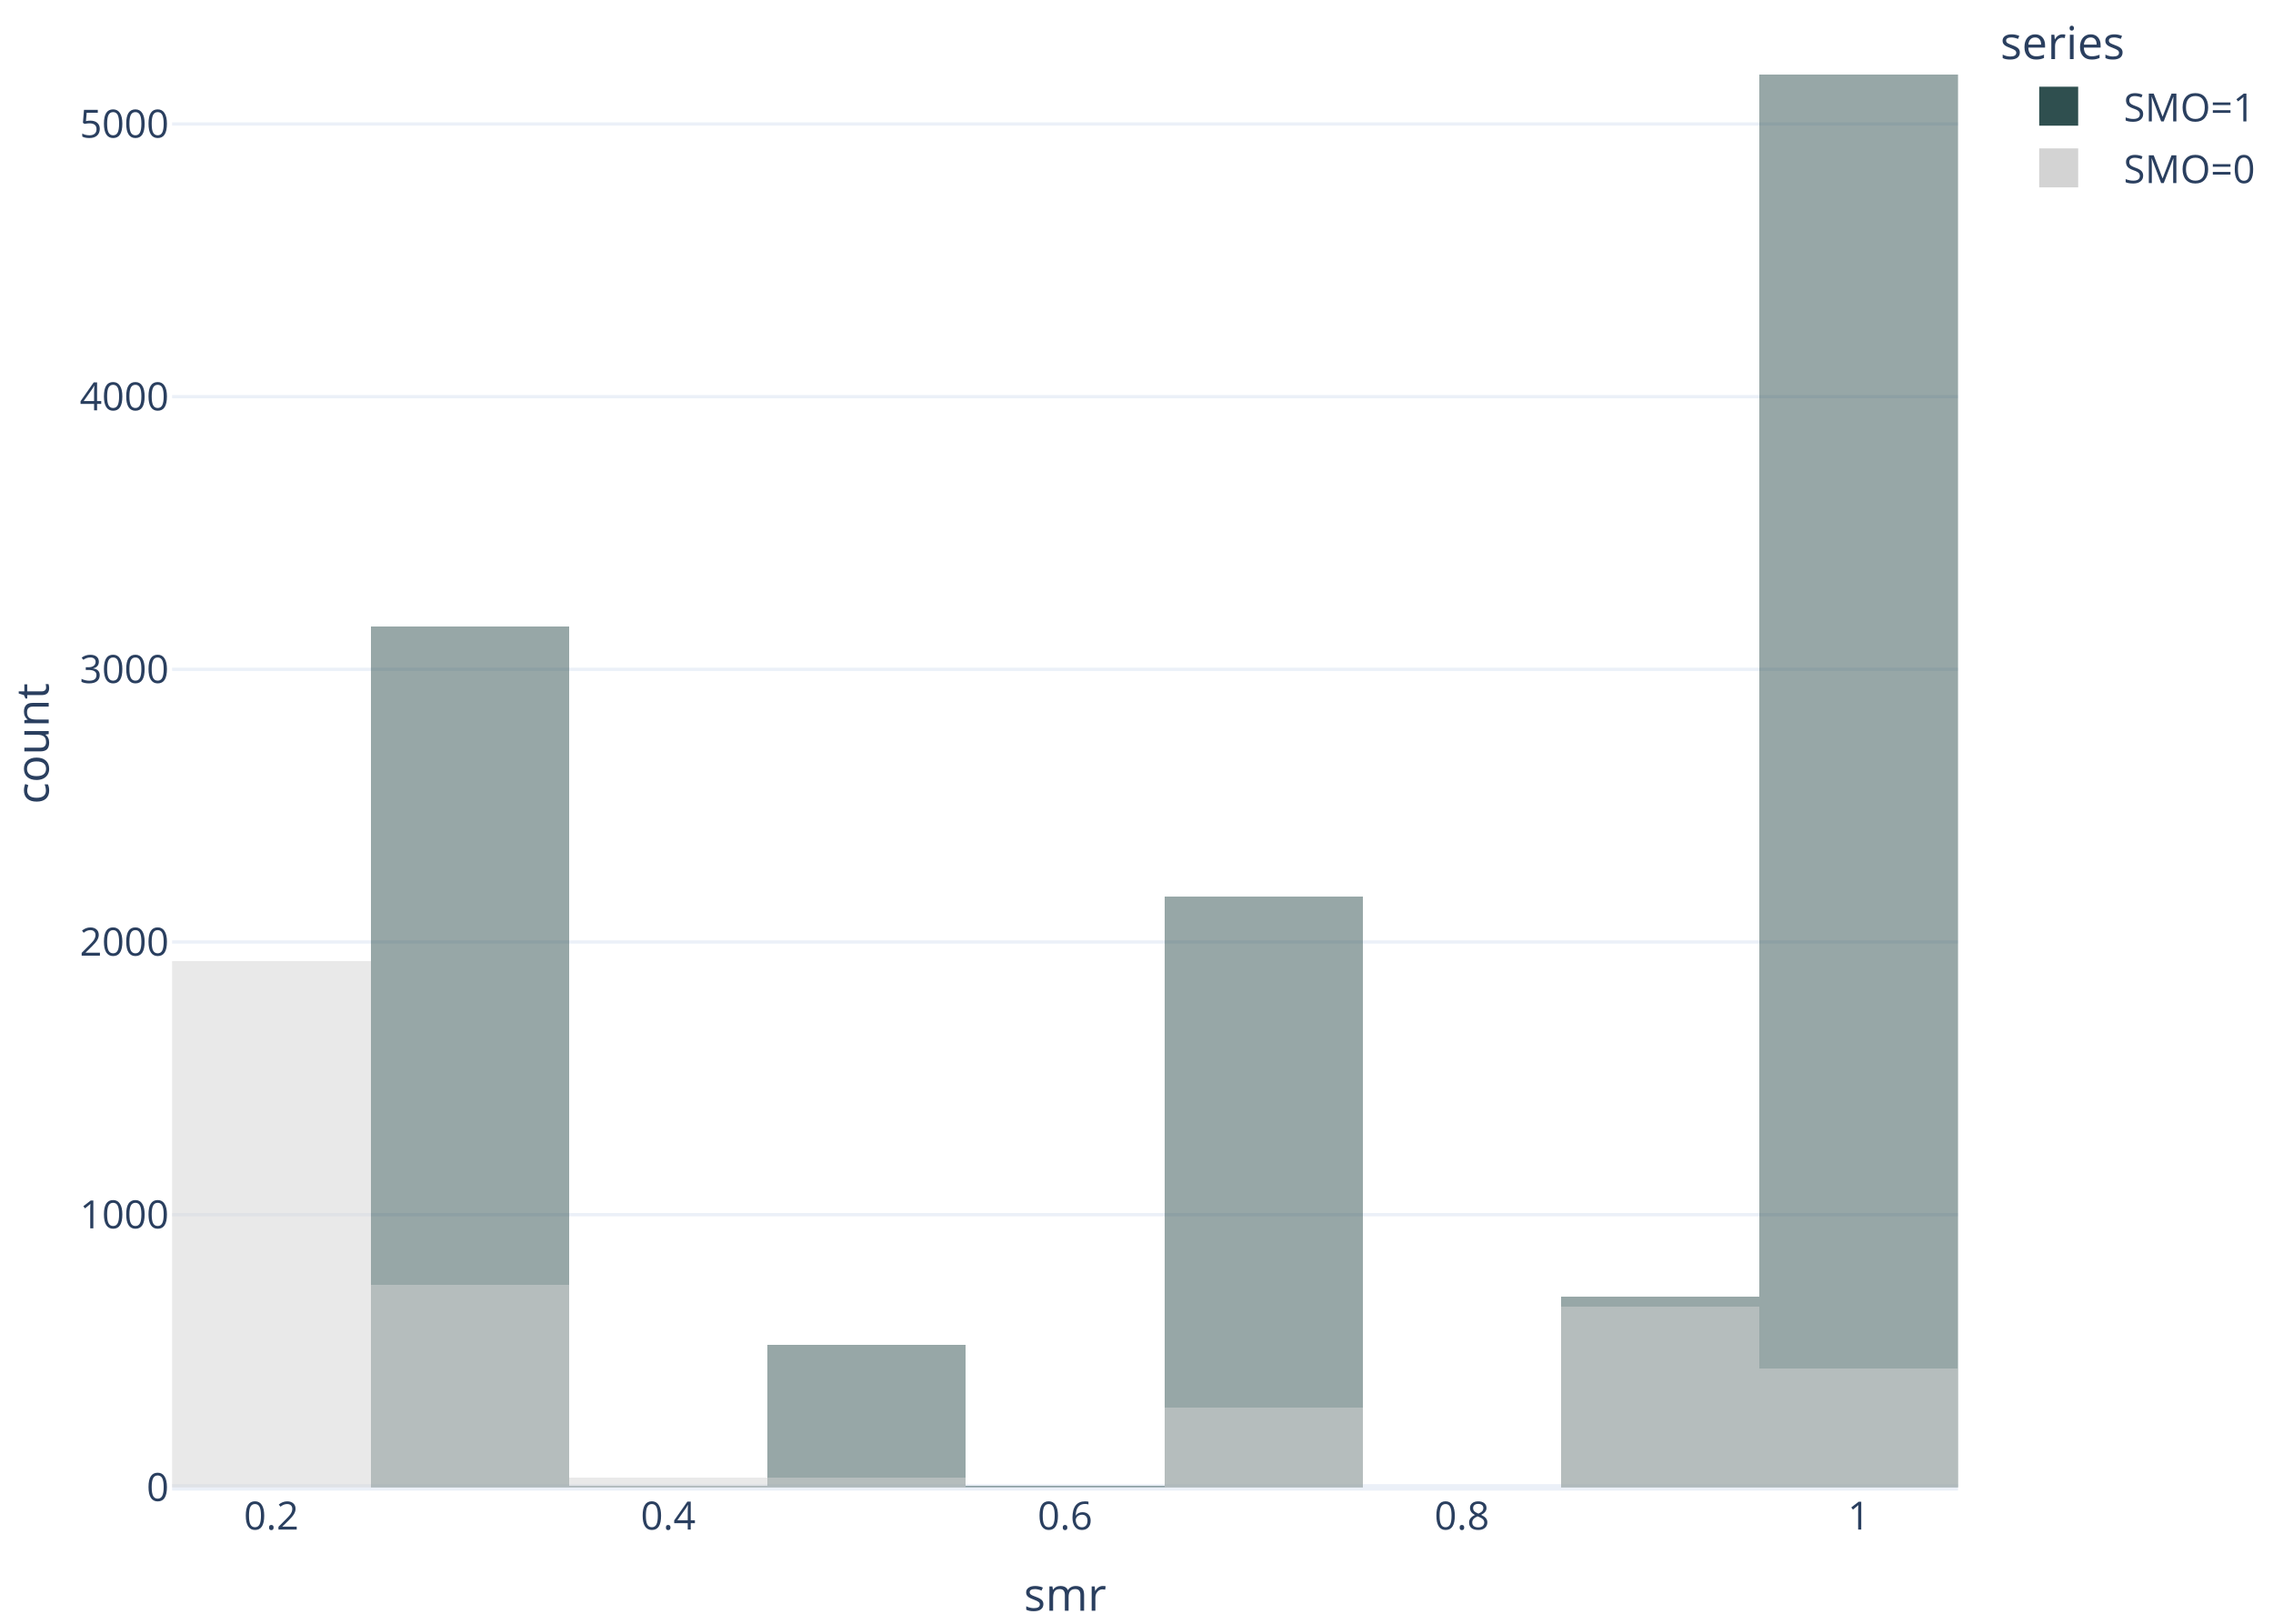
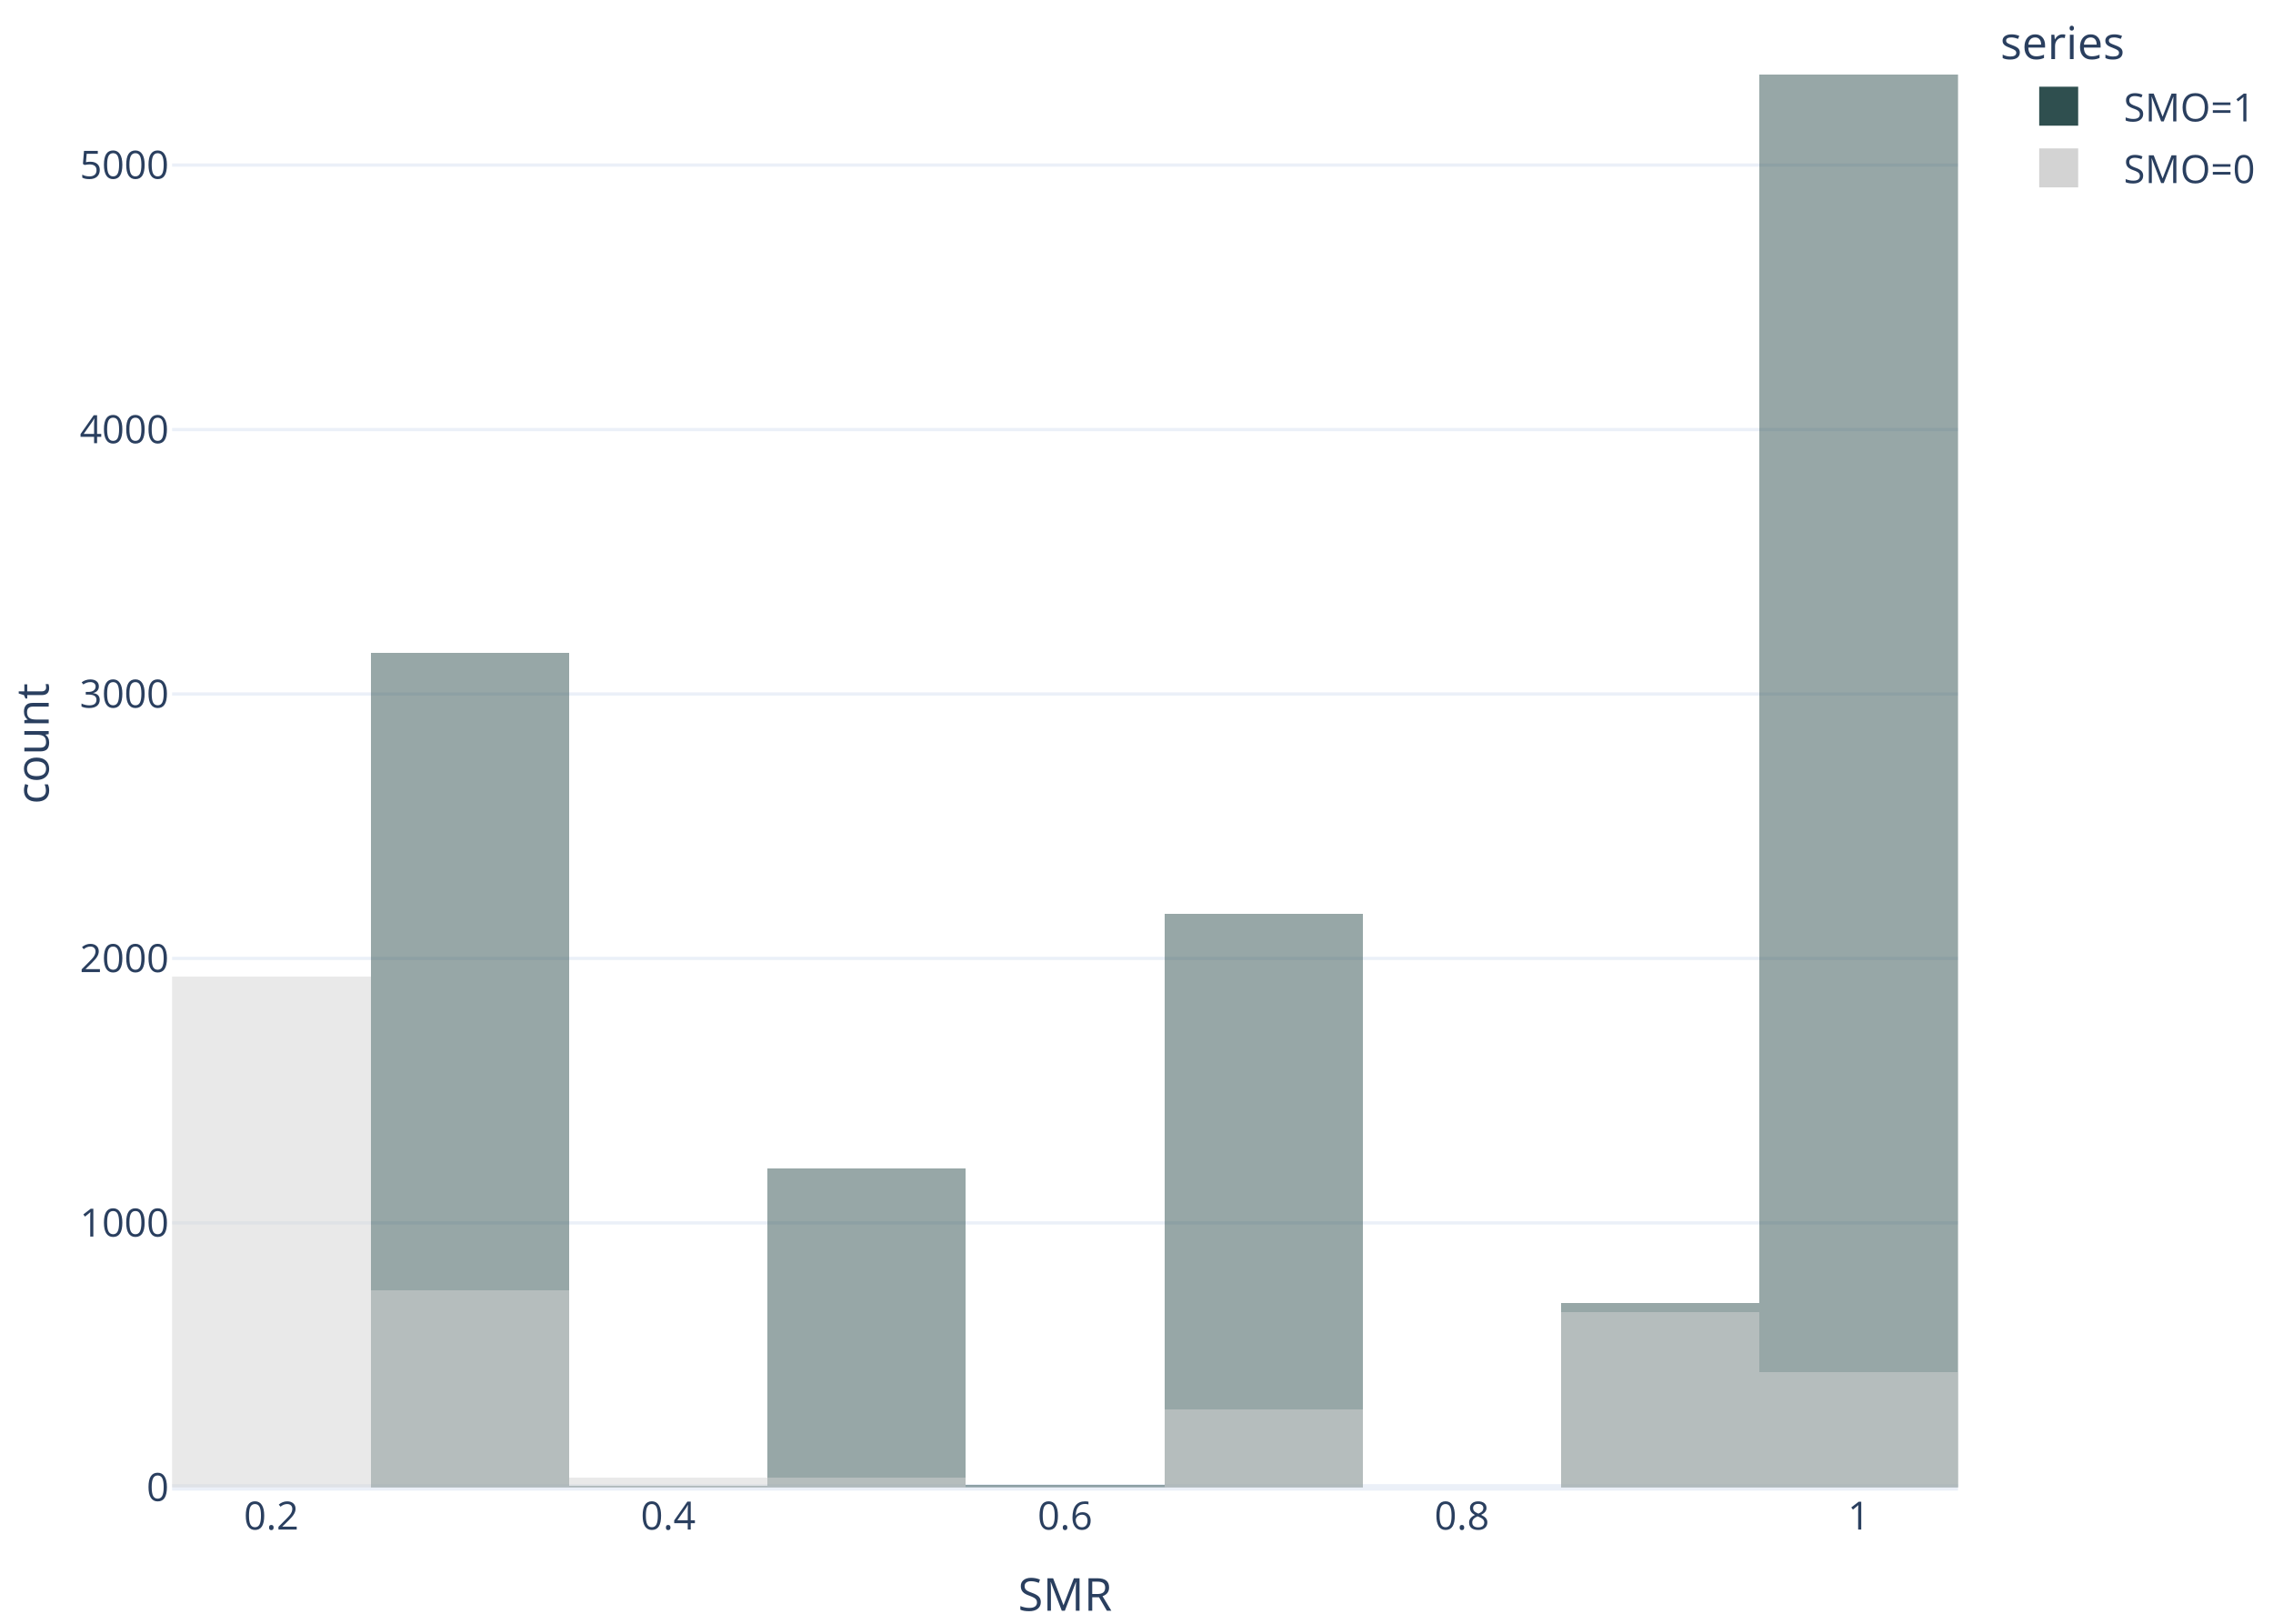
<svg xmlns="http://www.w3.org/2000/svg" class="main-svg" width="700" height="500" style="" viewBox="0 0 700 500">
  <rect x="0" y="0" width="700" height="500" style="fill: rgb(255, 255, 255); fill-opacity: 1;" />
-   <defs id="defs-631e96">
+   <defs id="defs-e3ce8f">
    <g class="clips">
-       <clipPath id="clip631e96xyplot" class="plotclip">
+       <clipPath id="clipe3ce8fxyplot" class="plotclip">
        <rect width="550" height="458" />
      </clipPath>
-       <clipPath class="axesclip" id="clip631e96x">
+       <clipPath class="axesclip" id="clipe3ce8fx">
        <rect x="53" y="0" width="550" height="500" />
      </clipPath>
-       <clipPath class="axesclip" id="clip631e96y">
+       <clipPath class="axesclip" id="clipe3ce8fy">
        <rect x="0" y="0" width="700" height="458" />
      </clipPath>
-       <clipPath class="axesclip" id="clip631e96xy">
+       <clipPath class="axesclip" id="clipe3ce8fxy">
        <rect x="53" y="0" width="550" height="458" />
      </clipPath>
    </g>
    <g class="gradients" />
    <g class="patterns" />
  </defs>
  <g class="bglayer" />
  <g class="layer-below">
    <g class="imagelayer" />
    <g class="shapelayer" />
  </g>
  <g class="cartesianlayer">
    <g class="subplot xy">
      <g class="layer-subplot">
        <g class="shapelayer" />
        <g class="imagelayer" />
      </g>
      <g class="minor-gridlayer">
        <g class="x" />
        <g class="y" />
      </g>
      <g class="gridlayer">
        <g class="x" />
        <g class="y">
-           <path class="ygrid crisp" transform="translate(0,374.04)" d="M53,0h550" style="stroke: rgb(235, 240, 248); stroke-opacity: 1; stroke-width: 1px;" />
-           <path class="ygrid crisp" transform="translate(0,290.07)" d="M53,0h550" style="stroke: rgb(235, 240, 248); stroke-opacity: 1; stroke-width: 1px;" />
-           <path class="ygrid crisp" transform="translate(0,206.11)" d="M53,0h550" style="stroke: rgb(235, 240, 248); stroke-opacity: 1; stroke-width: 1px;" />
-           <path class="ygrid crisp" transform="translate(0,122.15)" d="M53,0h550" style="stroke: rgb(235, 240, 248); stroke-opacity: 1; stroke-width: 1px;" />
-           <path class="ygrid crisp" transform="translate(0,38.18)" d="M53,0h550" style="stroke: rgb(235, 240, 248); stroke-opacity: 1; stroke-width: 1px;" />
+           <path class="ygrid crisp" transform="translate(0,376.57)" d="M53,0h550" style="stroke: rgb(235, 240, 248); stroke-opacity: 1; stroke-width: 1px;" />
+           <path class="ygrid crisp" transform="translate(0,295.13)" d="M53,0h550" style="stroke: rgb(235, 240, 248); stroke-opacity: 1; stroke-width: 1px;" />
+           <path class="ygrid crisp" transform="translate(0,213.7)" d="M53,0h550" style="stroke: rgb(235, 240, 248); stroke-opacity: 1; stroke-width: 1px;" />
+           <path class="ygrid crisp" transform="translate(0,132.27)" d="M53,0h550" style="stroke: rgb(235, 240, 248); stroke-opacity: 1; stroke-width: 1px;" />
+           <path class="ygrid crisp" transform="translate(0,50.83)" d="M53,0h550" style="stroke: rgb(235, 240, 248); stroke-opacity: 1; stroke-width: 1px;" />
        </g>
      </g>
      <g class="zerolinelayer">
        <path class="yzl zl crisp" transform="translate(0,458)" d="M53,0h550" style="stroke: rgb(235, 240, 248); stroke-opacity: 1; stroke-width: 2px;" />
      </g>
      <path class="xlines-below" />
      <path class="ylines-below" />
      <g class="overlines-below" />
      <g class="xaxislayer-below" />
      <g class="yaxislayer-below" />
      <g class="overaxes-below" />
-       <g class="plot" transform="translate(53,0)" clip-path="url(#clip631e96xyplot)">
+       <g class="plot" transform="translate(53,0)" clip-path="url(#clipe3ce8fxyplot)">
        <g class="barlayer mlayer">
          <g class="trace bars" shape-rendering="crispEdges" style="opacity: 1;">
            <g class="points">
              <g class="point">
-                 <path d="M61.11,458V192.93H122.22V458Z" style="vector-effect: non-scaling-stroke; opacity: 0.5; stroke-width: 0px; fill: rgb(47, 79, 79); fill-opacity: 1;" />
-               </g>
-               <g class="point">
-                 <path d="M122.22,458V457.41H183.33V458Z" style="vector-effect: non-scaling-stroke; opacity: 0.5; stroke-width: 0px; fill: rgb(47, 79, 79); fill-opacity: 1;" />
-               </g>
-               <g class="point">
-                 <path d="M183.33,458V414.17H244.44V458Z" style="vector-effect: non-scaling-stroke; opacity: 0.5; stroke-width: 0px; fill: rgb(47, 79, 79); fill-opacity: 1;" />
-               </g>
-               <g class="point">
-                 <path d="M244.44,458V457.5H305.56V458Z" style="vector-effect: non-scaling-stroke; opacity: 0.5; stroke-width: 0px; fill: rgb(47, 79, 79); fill-opacity: 1;" />
-               </g>
-               <g class="point">
-                 <path d="M305.56,458V276.05H366.67V458Z" style="vector-effect: non-scaling-stroke; opacity: 0.5; stroke-width: 0px; fill: rgb(47, 79, 79); fill-opacity: 1;" />
+                 <path d="M61.11,458V200.91H122.22V458Z" style="vector-effect: non-scaling-stroke; opacity: 0.5; stroke-width: 0px; fill: rgb(47, 79, 79); fill-opacity: 1;" />
+               </g>
+               <g class="point">
+                 <path d="M122.22,458V457.43H183.33V458Z" style="vector-effect: non-scaling-stroke; opacity: 0.5; stroke-width: 0px; fill: rgb(47, 79, 79); fill-opacity: 1;" />
+               </g>
+               <g class="point">
+                 <path d="M183.33,458V359.87H244.44V458Z" style="vector-effect: non-scaling-stroke; opacity: 0.5; stroke-width: 0px; fill: rgb(47, 79, 79); fill-opacity: 1;" />
+               </g>
+               <g class="point">
+                 <path d="M244.44,458V457.27H305.56V458Z" style="vector-effect: non-scaling-stroke; opacity: 0.5; stroke-width: 0px; fill: rgb(47, 79, 79); fill-opacity: 1;" />
+               </g>
+               <g class="point">
+                 <path d="M305.56,458V281.53H366.67V458Z" style="vector-effect: non-scaling-stroke; opacity: 0.5; stroke-width: 0px; fill: rgb(47, 79, 79); fill-opacity: 1;" />
              </g>
              <g class="point">
                <path d="M0,0Z" style="vector-effect: non-scaling-stroke; opacity: 0.5; stroke-width: 0px; fill: rgb(47, 79, 79); fill-opacity: 1;" />
              </g>
              <g class="point">
-                 <path d="M427.78,458V399.39H488.89V458Z" style="vector-effect: non-scaling-stroke; opacity: 0.5; stroke-width: 0px; fill: rgb(47, 79, 79); fill-opacity: 1;" />
+                 <path d="M427.78,458V401.16H488.89V458Z" style="vector-effect: non-scaling-stroke; opacity: 0.5; stroke-width: 0px; fill: rgb(47, 79, 79); fill-opacity: 1;" />
              </g>
              <g class="point">
                <path d="M488.89,458V22.9H550V458Z" style="vector-effect: non-scaling-stroke; opacity: 0.5; stroke-width: 0px; fill: rgb(47, 79, 79); fill-opacity: 1;" />
              </g>
            </g>
          </g>
          <g class="trace bars" shape-rendering="crispEdges" style="opacity: 1;">
            <g class="points">
              <g class="point">
-                 <path d="M0,458V295.95H61.11V458Z" style="vector-effect: non-scaling-stroke; opacity: 0.5; stroke-width: 0px; fill: rgb(211, 211, 211); fill-opacity: 1;" />
-               </g>
-               <g class="point">
-                 <path d="M61.11,458V395.53H122.22V458Z" style="vector-effect: non-scaling-stroke; opacity: 0.5; stroke-width: 0px; fill: rgb(211, 211, 211); fill-opacity: 1;" />
-               </g>
-               <g class="point">
-                 <path d="M122.22,458V454.89H183.33V458Z" style="vector-effect: non-scaling-stroke; opacity: 0.5; stroke-width: 0px; fill: rgb(211, 211, 211); fill-opacity: 1;" />
-               </g>
-               <g class="point">
-                 <path d="M183.33,458V454.89H244.44V458Z" style="vector-effect: non-scaling-stroke; opacity: 0.5; stroke-width: 0px; fill: rgb(211, 211, 211); fill-opacity: 1;" />
+                 <path d="M0,458V300.83H61.11V458Z" style="vector-effect: non-scaling-stroke; opacity: 0.5; stroke-width: 0px; fill: rgb(211, 211, 211); fill-opacity: 1;" />
+               </g>
+               <g class="point">
+                 <path d="M61.11,458V397.41H122.22V458Z" style="vector-effect: non-scaling-stroke; opacity: 0.5; stroke-width: 0px; fill: rgb(211, 211, 211); fill-opacity: 1;" />
+               </g>
+               <g class="point">
+                 <path d="M122.22,458V454.99H183.33V458Z" style="vector-effect: non-scaling-stroke; opacity: 0.5; stroke-width: 0px; fill: rgb(211, 211, 211); fill-opacity: 1;" />
+               </g>
+               <g class="point">
+                 <path d="M183.33,458V454.99H244.44V458Z" style="vector-effect: non-scaling-stroke; opacity: 0.5; stroke-width: 0px; fill: rgb(211, 211, 211); fill-opacity: 1;" />
              </g>
              <g class="point">
                <path d="M0,0Z" style="vector-effect: non-scaling-stroke; opacity: 0.5; stroke-width: 0px; fill: rgb(211, 211, 211); fill-opacity: 1;" />
              </g>
              <g class="point">
-                 <path d="M305.56,458V433.31H366.67V458Z" style="vector-effect: non-scaling-stroke; opacity: 0.5; stroke-width: 0px; fill: rgb(211, 211, 211); fill-opacity: 1;" />
+                 <path d="M305.56,458V434.06H366.67V458Z" style="vector-effect: non-scaling-stroke; opacity: 0.5; stroke-width: 0px; fill: rgb(211, 211, 211); fill-opacity: 1;" />
              </g>
              <g class="point">
                <path d="M0,0Z" style="vector-effect: non-scaling-stroke; opacity: 0.5; stroke-width: 0px; fill: rgb(211, 211, 211); fill-opacity: 1;" />
              </g>
              <g class="point">
-                 <path d="M427.78,458V402.5H488.89V458Z" style="vector-effect: non-scaling-stroke; opacity: 0.5; stroke-width: 0px; fill: rgb(211, 211, 211); fill-opacity: 1;" />
-               </g>
-               <g class="point">
-                 <path d="M488.89,458V421.48H550V458Z" style="vector-effect: non-scaling-stroke; opacity: 0.5; stroke-width: 0px; fill: rgb(211, 211, 211); fill-opacity: 1;" />
+                 <path d="M427.78,458V404.17H488.89V458Z" style="vector-effect: non-scaling-stroke; opacity: 0.5; stroke-width: 0px; fill: rgb(211, 211, 211); fill-opacity: 1;" />
+               </g>
+               <g class="point">
+                 <path d="M488.89,458V422.58H550V458Z" style="vector-effect: non-scaling-stroke; opacity: 0.5; stroke-width: 0px; fill: rgb(211, 211, 211); fill-opacity: 1;" />
              </g>
            </g>
          </g>
        </g>
      </g>
      <g class="overplot" />
      <path class="xlines-above crisp" d="M0,0" style="fill: none;" />
      <path class="ylines-above crisp" d="M0,0" style="fill: none;" />
      <g class="overlines-above" />
      <g class="xaxislayer-above">
        <g class="xtick">
          <text text-anchor="middle" x="0" y="471" transform="translate(83.56,0)" style="font-family: 'Open Sans', verdana, arial, sans-serif; font-size: 12px; fill: rgb(42, 63, 95); fill-opacity: 1; white-space: pre; opacity: 1;">0.2</text>
        </g>
        <g class="xtick">
          <text text-anchor="middle" x="0" y="471" style="font-family: 'Open Sans', verdana, arial, sans-serif; font-size: 12px; fill: rgb(42, 63, 95); fill-opacity: 1; white-space: pre; opacity: 1;" transform="translate(205.78,0)">0.4</text>
        </g>
        <g class="xtick">
          <text text-anchor="middle" x="0" y="471" style="font-family: 'Open Sans', verdana, arial, sans-serif; font-size: 12px; fill: rgb(42, 63, 95); fill-opacity: 1; white-space: pre; opacity: 1;" transform="translate(328,0)">0.6</text>
        </g>
        <g class="xtick">
          <text text-anchor="middle" x="0" y="471" style="font-family: 'Open Sans', verdana, arial, sans-serif; font-size: 12px; fill: rgb(42, 63, 95); fill-opacity: 1; white-space: pre; opacity: 1;" transform="translate(450.22,0)">0.8</text>
        </g>
        <g class="xtick">
          <text text-anchor="middle" x="0" y="471" style="font-family: 'Open Sans', verdana, arial, sans-serif; font-size: 12px; fill: rgb(42, 63, 95); fill-opacity: 1; white-space: pre; opacity: 1;" transform="translate(572.44,0)">1</text>
        </g>
      </g>
      <g class="yaxislayer-above">
        <g class="ytick">
          <text text-anchor="end" x="52" y="4.2" transform="translate(0,458)" style="font-family: 'Open Sans', verdana, arial, sans-serif; font-size: 12px; fill: rgb(42, 63, 95); fill-opacity: 1; white-space: pre; opacity: 1;">0</text>
        </g>
        <g class="ytick">
-           <text text-anchor="end" x="52" y="4.2" style="font-family: 'Open Sans', verdana, arial, sans-serif; font-size: 12px; fill: rgb(42, 63, 95); fill-opacity: 1; white-space: pre; opacity: 1;" transform="translate(0,374.04)">1000</text>
-         </g>
-         <g class="ytick">
-           <text text-anchor="end" x="52" y="4.2" style="font-family: 'Open Sans', verdana, arial, sans-serif; font-size: 12px; fill: rgb(42, 63, 95); fill-opacity: 1; white-space: pre; opacity: 1;" transform="translate(0,290.07)">2000</text>
-         </g>
-         <g class="ytick">
-           <text text-anchor="end" x="52" y="4.2" style="font-family: 'Open Sans', verdana, arial, sans-serif; font-size: 12px; fill: rgb(42, 63, 95); fill-opacity: 1; white-space: pre; opacity: 1;" transform="translate(0,206.11)">3000</text>
-         </g>
-         <g class="ytick">
-           <text text-anchor="end" x="52" y="4.2" style="font-family: 'Open Sans', verdana, arial, sans-serif; font-size: 12px; fill: rgb(42, 63, 95); fill-opacity: 1; white-space: pre; opacity: 1;" transform="translate(0,122.15)">4000</text>
-         </g>
-         <g class="ytick">
-           <text text-anchor="end" x="52" y="4.2" style="font-family: 'Open Sans', verdana, arial, sans-serif; font-size: 12px; fill: rgb(42, 63, 95); fill-opacity: 1; white-space: pre; opacity: 1;" transform="translate(0,38.18)">5000</text>
+           <text text-anchor="end" x="52" y="4.2" style="font-family: 'Open Sans', verdana, arial, sans-serif; font-size: 12px; fill: rgb(42, 63, 95); fill-opacity: 1; white-space: pre; opacity: 1;" transform="translate(0,376.57)">1000</text>
+         </g>
+         <g class="ytick">
+           <text text-anchor="end" x="52" y="4.2" style="font-family: 'Open Sans', verdana, arial, sans-serif; font-size: 12px; fill: rgb(42, 63, 95); fill-opacity: 1; white-space: pre; opacity: 1;" transform="translate(0,295.13)">2000</text>
+         </g>
+         <g class="ytick">
+           <text text-anchor="end" x="52" y="4.2" style="font-family: 'Open Sans', verdana, arial, sans-serif; font-size: 12px; fill: rgb(42, 63, 95); fill-opacity: 1; white-space: pre; opacity: 1;" transform="translate(0,213.7)">3000</text>
+         </g>
+         <g class="ytick">
+           <text text-anchor="end" x="52" y="4.2" style="font-family: 'Open Sans', verdana, arial, sans-serif; font-size: 12px; fill: rgb(42, 63, 95); fill-opacity: 1; white-space: pre; opacity: 1;" transform="translate(0,132.27)">4000</text>
+         </g>
+         <g class="ytick">
+           <text text-anchor="end" x="52" y="4.2" style="font-family: 'Open Sans', verdana, arial, sans-serif; font-size: 12px; fill: rgb(42, 63, 95); fill-opacity: 1; white-space: pre; opacity: 1;" transform="translate(0,50.83)">5000</text>
        </g>
      </g>
      <g class="overaxes-above" />
    </g>
  </g>
  <g class="polarlayer" />
  <g class="smithlayer" />
  <g class="ternarylayer" />
  <g class="geolayer" />
  <g class="funnelarealayer" />
  <g class="pielayer" />
  <g class="iciclelayer" />
  <g class="treemaplayer" />
  <g class="sunburstlayer" />
  <g class="glimages" />
-   <defs id="topdefs-631e96">
+   <defs id="topdefs-e3ce8f">
    <g class="clips" />
-     <clipPath id="legend631e96">
+     <clipPath id="legende3ce8f">
      <rect width="86" height="67" x="0" y="0" />
    </clipPath>
  </defs>
  <g class="layer-above">
    <g class="imagelayer" />
    <g class="shapelayer" />
  </g>
  <g class="infolayer">
    <g class="legend" pointer-events="all" transform="translate(614,0)">
      <rect class="bg" shape-rendering="crispEdges" style="stroke: rgb(68, 68, 68); stroke-opacity: 1; fill: rgb(255, 255, 255); fill-opacity: 1; stroke-width: 0px;" width="86" height="67" x="0" y="0" />
-       <g class="scrollbox" transform="" clip-path="url(#legend631e96)">
+       <g class="scrollbox" transform="" clip-path="url(#legende3ce8f)">
        <text class="legendtitletext" text-anchor="start" x="2" y="18.2" style="font-family: 'Open Sans', verdana, arial, sans-serif; font-size: 14px; fill: rgb(42, 63, 95); fill-opacity: 1; white-space: pre;">series</text>
        <g class="groups" transform="">
          <g class="traces" transform="translate(0,32.7)" style="opacity: 1;">
            <text class="legendtext" text-anchor="start" x="40" y="4.68" style="font-family: 'Open Sans', verdana, arial, sans-serif; font-size: 12px; fill: rgb(42, 63, 95); fill-opacity: 1; white-space: pre;">SMO=1</text>
            <g class="layers" style="opacity: 1;">
              <g class="legendfill" />
              <g class="legendlines" />
              <g class="legendsymbols">
                <g class="legendpoints">
                  <path class="legendundefined" d="M6,6H-6V-6H6Z" transform="translate(20,0)" style="stroke-width: 0px; fill: rgb(47, 79, 79); fill-opacity: 1;" />
                </g>
              </g>
            </g>
            <rect class="legendtoggle" x="0" y="-9.5" width="80.641" height="19" style="fill: rgb(0, 0, 0); fill-opacity: 0;" />
          </g>
        </g>
        <g class="groups" transform="">
          <g class="traces" transform="translate(0,51.7)" style="opacity: 1;">
            <text class="legendtext" text-anchor="start" x="40" y="4.68" style="font-family: 'Open Sans', verdana, arial, sans-serif; font-size: 12px; fill: rgb(42, 63, 95); fill-opacity: 1; white-space: pre;">SMO=0</text>
            <g class="layers" style="opacity: 1;">
              <g class="legendfill" />
              <g class="legendlines" />
              <g class="legendsymbols">
                <g class="legendpoints">
                  <path class="legendundefined" d="M6,6H-6V-6H6Z" transform="translate(20,0)" style="stroke-width: 0px; fill: rgb(211, 211, 211); fill-opacity: 1;" />
                </g>
              </g>
            </g>
            <rect class="legendtoggle" x="0" y="-9.5" width="80.641" height="19" style="fill: rgb(0, 0, 0); fill-opacity: 0;" />
          </g>
        </g>
      </g>
      <rect class="scrollbar" rx="20" ry="3" width="0" height="0" style="fill: rgb(128, 139, 164); fill-opacity: 1;" x="0" y="0" />
    </g>
    <g class="g-gtitle" />
    <g class="g-xtitle" transform="translate(0,-3.3)">
-       <text class="xtitle" x="328" y="499.3" text-anchor="middle" style="font-family: 'Open Sans', verdana, arial, sans-serif; font-size: 14px; fill: rgb(42, 63, 95); opacity: 1; font-weight: normal; white-space: pre;">smr</text>
+       <text class="xtitle" x="328" y="499.3" text-anchor="middle" style="font-family: 'Open Sans', verdana, arial, sans-serif; font-size: 14px; fill: rgb(42, 63, 95); opacity: 1; font-weight: normal; white-space: pre;">SMR</text>
    </g>
    <g class="g-ytitle" transform="translate(14.75293,0)">
      <text class="ytitle" transform="rotate(-90,0.246875,229)" x="0.247" y="229" text-anchor="middle" style="font-family: 'Open Sans', verdana, arial, sans-serif; font-size: 14px; fill: rgb(42, 63, 95); opacity: 1; font-weight: normal; white-space: pre;">count</text>
    </g>
  </g>
</svg>
